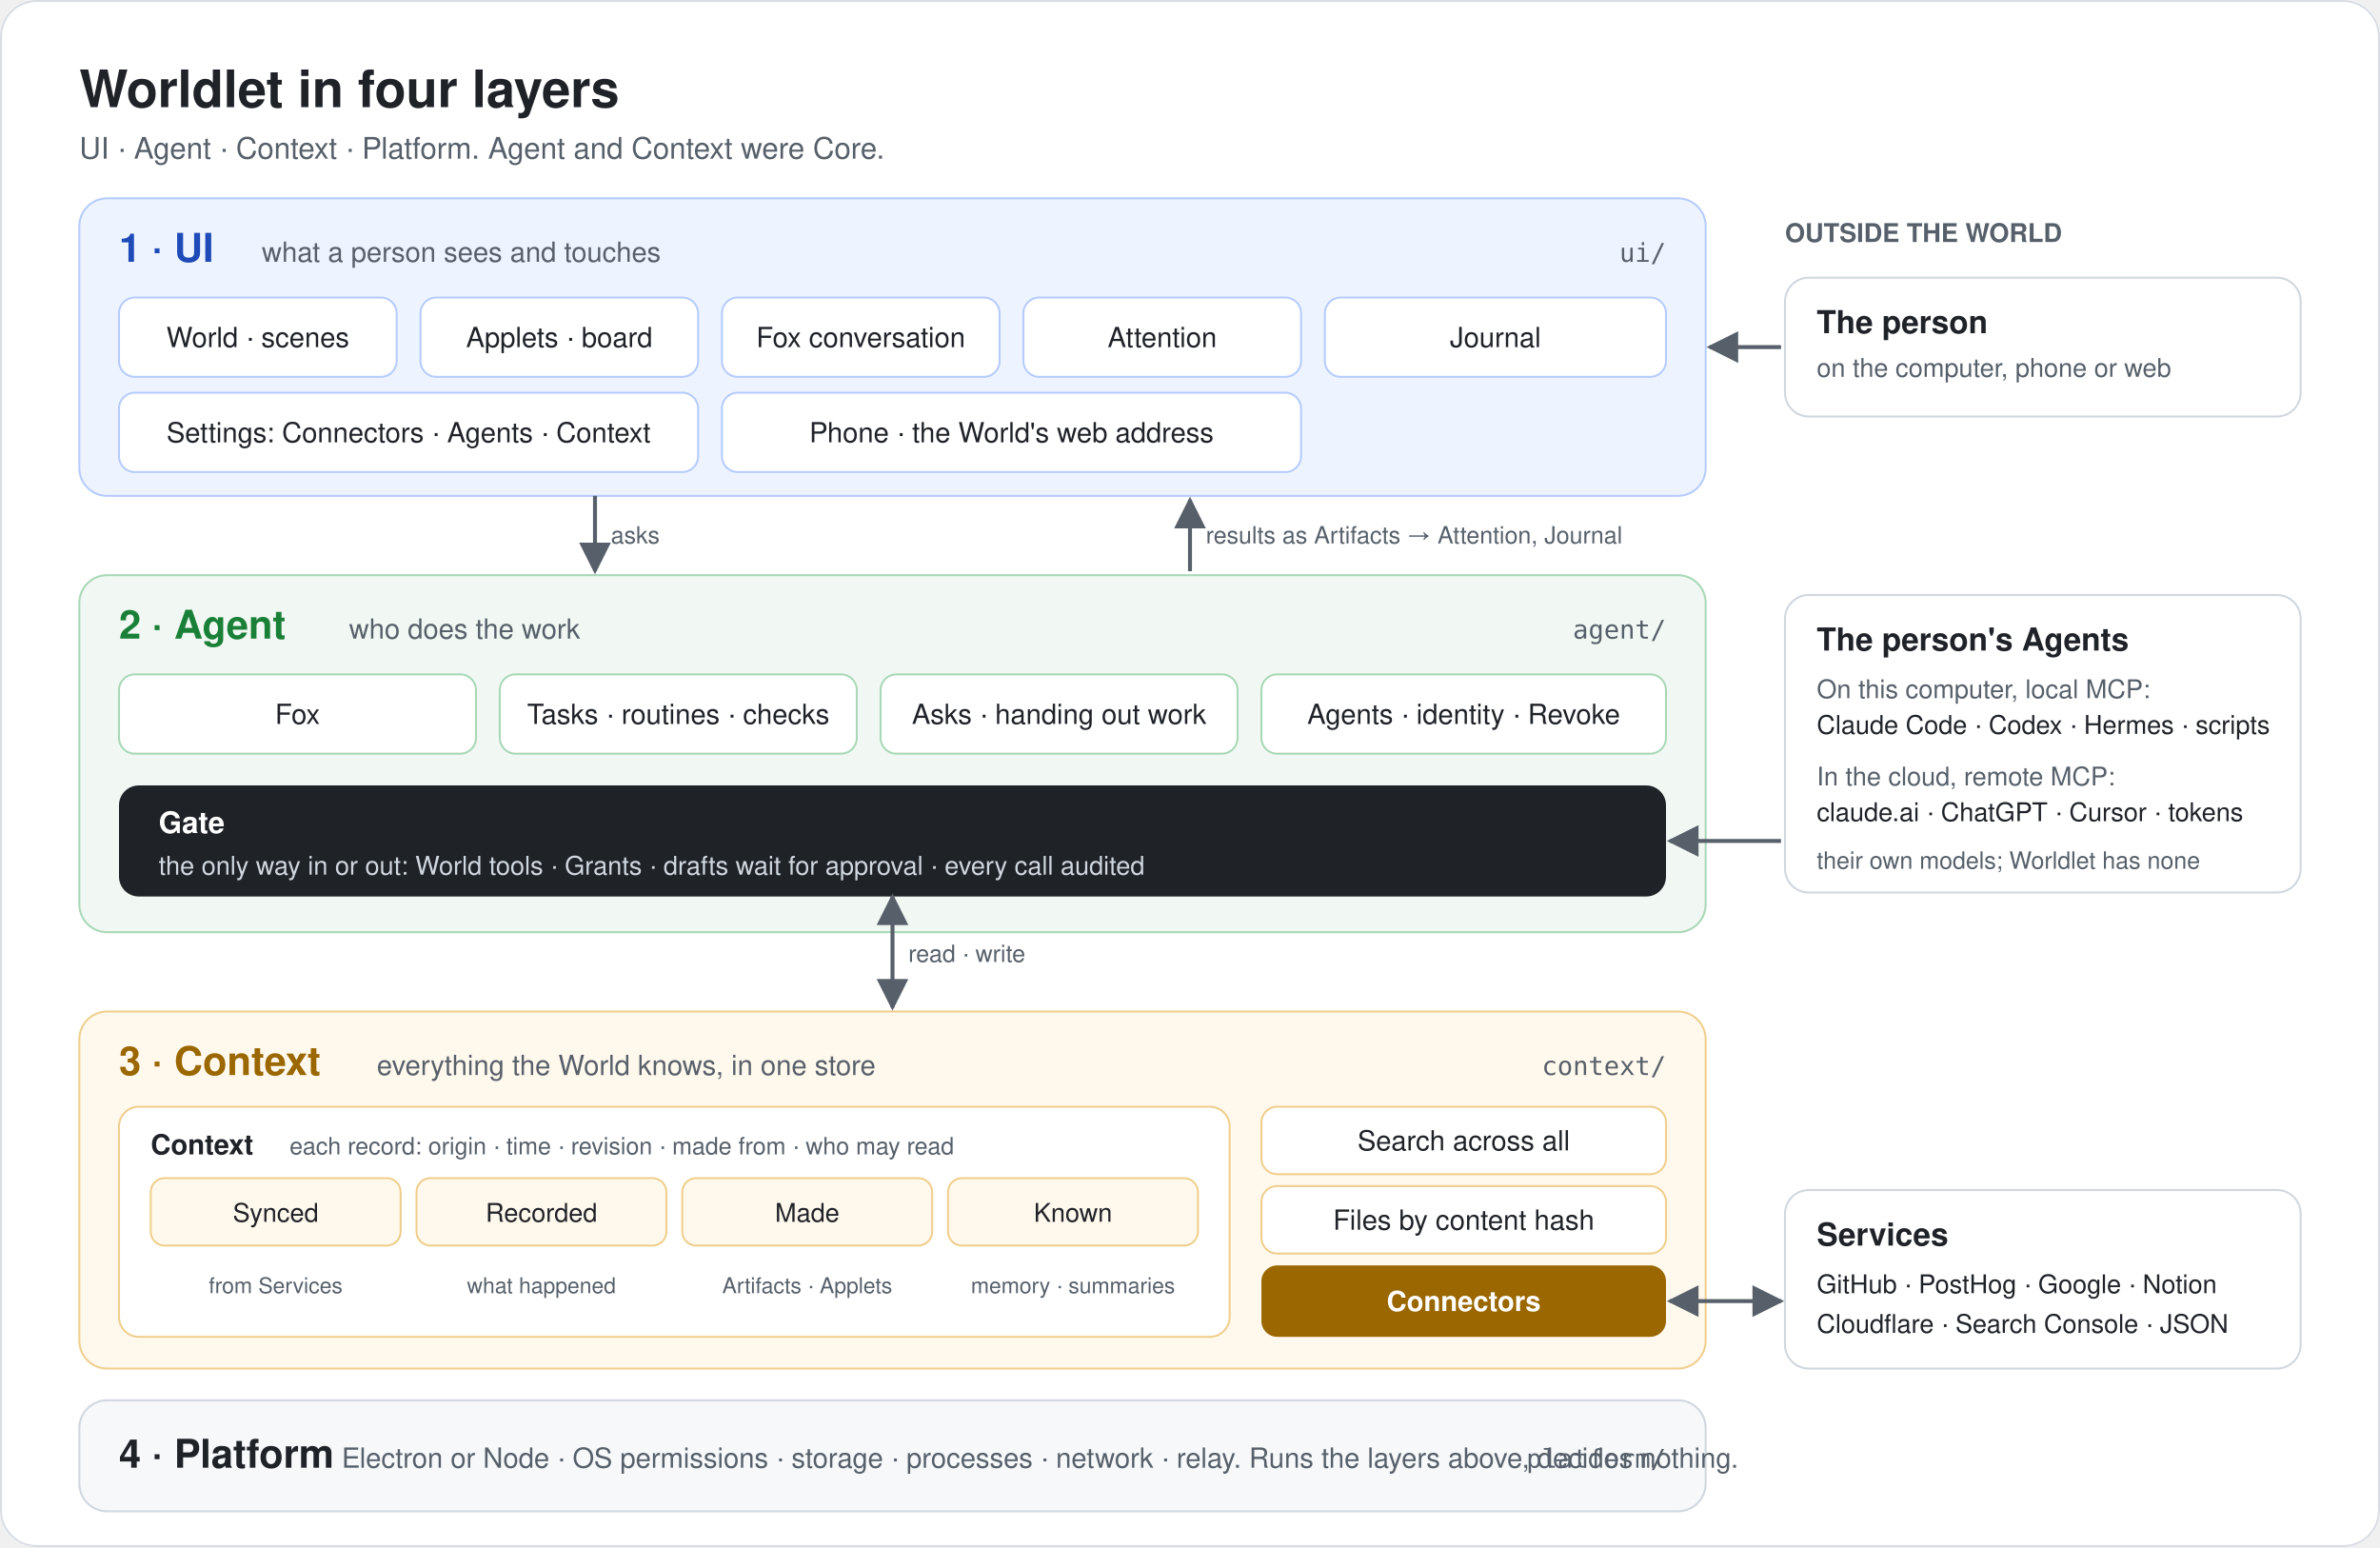
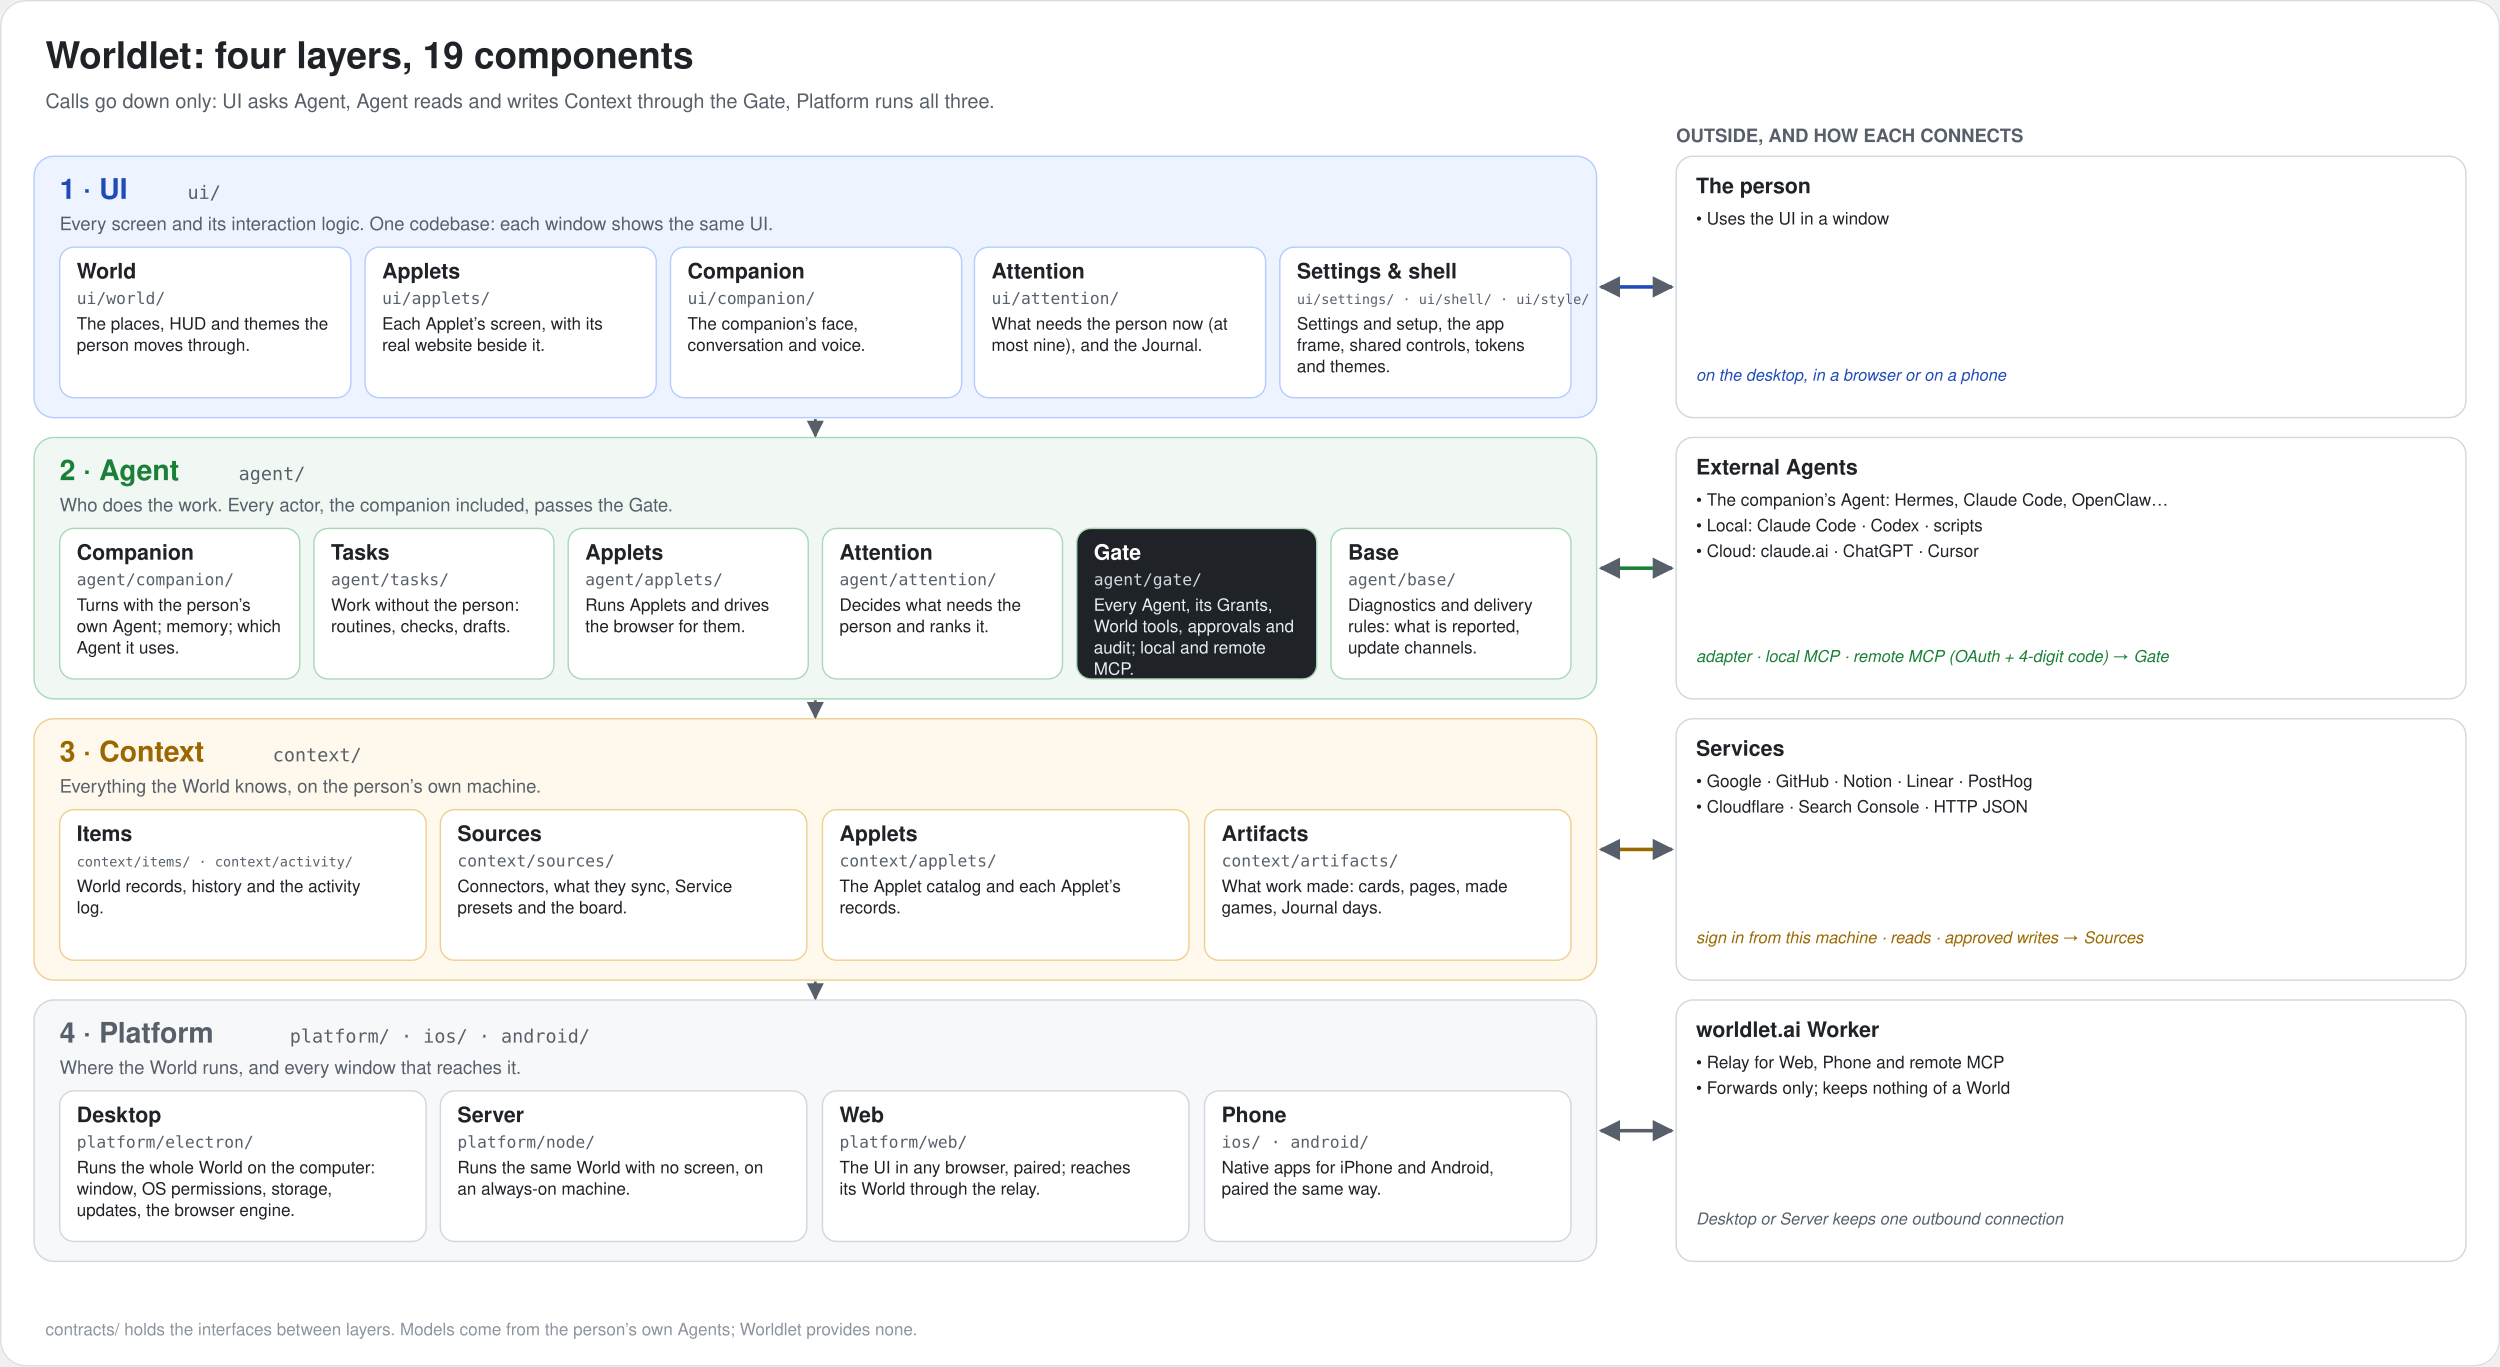
- <svg xmlns="http://www.w3.org/2000/svg" width="1200" height="780" viewBox="0 0 1200 780" font-family="-apple-system, 'Segoe UI', Helvetica, Arial, sans-serif">
+ <svg xmlns="http://www.w3.org/2000/svg" width="1760" height="962" viewBox="0 0 1760 962" font-family="-apple-system, 'Segoe UI', Helvetica, Arial, sans-serif">
  <defs>
-     <marker id="ar" viewBox="0 0 10 10" refX="9" refY="5" markerWidth="8" markerHeight="8" orient="auto-start-reverse">
+     <marker id="ar" viewBox="0 0 10 10" refX="9" refY="5" markerWidth="6" markerHeight="6" orient="auto-start-reverse">
      <path d="M0 0L10 5L0 10z" fill="#57606A" />
    </marker>
  </defs>
-   <rect width="1200" height="780" rx="18" fill="#FFFFFF" />
-   <rect x="0.5" y="0.5" width="1199" height="779" rx="18" fill="none" stroke="#D8DDE4" />
-   <text x="40" y="54" font-size="26" font-weight="700" fill="#1F2328">Worldlet in four layers</text>
-   <text x="40" y="80" font-size="15" fill="#57606A">UI · Agent · Context · Platform. Agent and Context were Core.</text>
-   <rect x="40" y="100" width="820" height="150" rx="14" fill="#EEF4FF" stroke="#B6CCFE" />
-   <text x="60" y="132" font-size="20" font-weight="800" fill="#1F4BB8">1 · UI</text>
-   <text x="132" y="132" font-size="14" fill="#57606A">what a person sees and touches</text>
-   <g font-size="14" fill="#1F2328" text-anchor="middle">
-     <rect x="60" y="150" width="140" height="40" rx="8" fill="#FFFFFF" stroke="#B6CCFE" />
-     <text x="130" y="175">World · scenes</text>
-     <rect x="212" y="150" width="140" height="40" rx="8" fill="#FFFFFF" stroke="#B6CCFE" />
-     <text x="282" y="175">Applets · board</text>
-     <rect x="364" y="150" width="140" height="40" rx="8" fill="#FFFFFF" stroke="#B6CCFE" />
-     <text x="434" y="175">Fox conversation</text>
-     <rect x="516" y="150" width="140" height="40" rx="8" fill="#FFFFFF" stroke="#B6CCFE" />
-     <text x="586" y="175">Attention</text>
-     <rect x="668" y="150" width="172" height="40" rx="8" fill="#FFFFFF" stroke="#B6CCFE" />
-     <text x="754" y="175">Journal</text>
-     <rect x="60" y="198" width="292" height="40" rx="8" fill="#FFFFFF" stroke="#B6CCFE" />
-     <text x="206" y="223">Settings: Connectors · Agents · Context</text>
-     <rect x="364" y="198" width="292" height="40" rx="8" fill="#FFFFFF" stroke="#B6CCFE" />
-     <text x="510" y="223">Phone · the World's web address</text>
-   </g>
-   <text x="840" y="132" font-size="13" font-family="ui-monospace, Menlo, monospace" fill="#57606A" text-anchor="end">ui/</text>
-   <rect x="40" y="290" width="820" height="180" rx="14" fill="#F1F8F3" stroke="#A9D8B8" />
-   <text x="60" y="322" font-size="20" font-weight="800" fill="#1A7F37">2 · Agent</text>
-   <text x="176" y="322" font-size="14" fill="#57606A">who does the work</text>
-   <g font-size="14" fill="#1F2328" text-anchor="middle">
-     <rect x="60" y="340" width="180" height="40" rx="8" fill="#FFFFFF" stroke="#A9D8B8" />
-     <text x="150" y="365">Fox</text>
-     <rect x="252" y="340" width="180" height="40" rx="8" fill="#FFFFFF" stroke="#A9D8B8" />
-     <text x="342" y="365">Tasks · routines · checks</text>
-     <rect x="444" y="340" width="180" height="40" rx="8" fill="#FFFFFF" stroke="#A9D8B8" />
-     <text x="534" y="365">Asks · handing out work</text>
-     <rect x="636" y="340" width="204" height="40" rx="8" fill="#FFFFFF" stroke="#A9D8B8" />
-     <text x="738" y="365">Agents · identity · Revoke</text>
-   </g>
-   <text x="840" y="322" font-size="13" font-family="ui-monospace, Menlo, monospace" fill="#57606A" text-anchor="end">agent/</text>
-   <rect x="60" y="396" width="780" height="56" rx="10" fill="#1F2328" />
-   <text x="80" y="420" font-size="15" font-weight="800" fill="#FFFFFF">Gate</text>
-   <text x="80" y="441" font-size="13" fill="#D0D7DE">the only way in or out: World tools · Grants · drafts wait for approval · every call audited</text>
-   <rect x="40" y="510" width="820" height="180" rx="14" fill="#FFF8EC" stroke="#F0CF8E" />
-   <text x="60" y="542" font-size="20" font-weight="800" fill="#9A6700">3 · Context</text>
-   <text x="190" y="542" font-size="14" fill="#57606A">everything the World knows, in one store</text>
-   <text x="840" y="542" font-size="13" font-family="ui-monospace, Menlo, monospace" fill="#57606A" text-anchor="end">context/</text>
-   <rect x="60" y="558" width="560" height="116" rx="10" fill="#FFFFFF" stroke="#F0CF8E" />
-   <text x="76" y="582" font-size="14" font-weight="700" fill="#1F2328">Context</text>
-   <text x="146" y="582" font-size="12" fill="#57606A">each record: origin · time · revision · made from · who may read</text>
-   <g font-size="13" fill="#1F2328" text-anchor="middle">
-     <rect x="76" y="594" width="126" height="34" rx="7" fill="#FFF8EC" stroke="#F0CF8E" />
-     <text x="139" y="616">Synced</text>
-     <rect x="210" y="594" width="126" height="34" rx="7" fill="#FFF8EC" stroke="#F0CF8E" />
-     <text x="273" y="616">Recorded</text>
-     <rect x="344" y="594" width="126" height="34" rx="7" fill="#FFF8EC" stroke="#F0CF8E" />
-     <text x="407" y="616">Made</text>
-     <rect x="478" y="594" width="126" height="34" rx="7" fill="#FFF8EC" stroke="#F0CF8E" />
-     <text x="541" y="616">Known</text>
-     <text x="139" y="652" font-size="11" fill="#57606A">from Services</text>
-     <text x="273" y="652" font-size="11" fill="#57606A">what happened</text>
-     <text x="407" y="652" font-size="11" fill="#57606A">Artifacts · Applets</text>
-     <text x="541" y="652" font-size="11" fill="#57606A">memory · summaries</text>
-   </g>
-   <g font-size="14" fill="#1F2328" text-anchor="middle">
-     <rect x="636" y="558" width="204" height="34" rx="8" fill="#FFFFFF" stroke="#F0CF8E" />
-     <text x="738" y="580">Search across all</text>
-     <rect x="636" y="598" width="204" height="34" rx="8" fill="#FFFFFF" stroke="#F0CF8E" />
-     <text x="738" y="620">Files by content hash</text>
-     <rect x="636" y="638" width="204" height="36" rx="8" fill="#9A6700" />
-     <text x="738" y="661" fill="#FFFFFF" font-weight="700">Connectors</text>
-   </g>
-   <rect x="40" y="706" width="820" height="56" rx="14" fill="#F6F8FA" stroke="#D0D7DE" />
-   <text x="60" y="740" font-size="14" fill="#57606A">
-     <tspan font-size="20" font-weight="800" fill="#1F2328">4 · Platform</tspan>   Electron or Node · OS permissions · storage · processes · network · relay. Runs the layers above, decides nothing.</text>
-   <text x="840" y="740" font-size="13" font-family="ui-monospace, Menlo, monospace" fill="#57606A" text-anchor="end">platform/</text>
-   <g stroke="#57606A" stroke-width="2" fill="none">
-     <line x1="300" y1="250" x2="300" y2="288" marker-end="url(#ar)" />
-     <line x1="600" y1="288" x2="600" y2="252" marker-end="url(#ar)" />
-     <line x1="450" y1="452" x2="450" y2="508" marker-start="url(#ar)" marker-end="url(#ar)" />
-   </g>
-   <g font-size="12" fill="#57606A">
-     <text x="308" y="274">asks</text>
-     <text x="608" y="274">results as Artifacts → Attention, Journal</text>
-     <text x="458" y="485">read · write</text>
-   </g>
-   <text x="900" y="122" font-size="13" font-weight="700" fill="#57606A">OUTSIDE THE WORLD</text>
-   <rect x="900" y="140" width="260" height="70" rx="12" fill="#FFFFFF" stroke="#D0D7DE" />
-   <text x="916" y="168" font-size="16" font-weight="700" fill="#1F2328">The person</text>
-   <text x="916" y="190" font-size="13" fill="#57606A">on the computer, phone or web</text>
-   <line x1="898" y1="175" x2="862" y2="175" stroke="#57606A" stroke-width="2" marker-end="url(#ar)" />
-   <rect x="900" y="300" width="260" height="150" rx="12" fill="#FFFFFF" stroke="#D0D7DE" />
-   <text x="916" y="328" font-size="16" font-weight="700" fill="#1F2328">The person's Agents</text>
-   <text x="916" y="352" font-size="13" fill="#57606A">On this computer, local MCP:</text>
-   <text x="916" y="370" font-size="13" fill="#1F2328">Claude Code · Codex · Hermes · scripts</text>
-   <text x="916" y="396" font-size="13" fill="#57606A">In the cloud, remote MCP:</text>
-   <text x="916" y="414" font-size="13" fill="#1F2328">claude.ai · ChatGPT · Cursor · tokens</text>
-   <text x="916" y="438" font-size="12" fill="#57606A">their own models; Worldlet has none</text>
-   <line x1="898" y1="424" x2="842" y2="424" stroke="#57606A" stroke-width="2" marker-end="url(#ar)" />
-   <rect x="900" y="600" width="260" height="90" rx="12" fill="#FFFFFF" stroke="#D0D7DE" />
-   <text x="916" y="628" font-size="16" font-weight="700" fill="#1F2328">Services</text>
-   <text x="916" y="652" font-size="13" fill="#1F2328">GitHub · PostHog · Google · Notion</text>
-   <text x="916" y="672" font-size="13" fill="#1F2328">Cloudflare · Search Console · JSON</text>
-   <line x1="898" y1="656" x2="842" y2="656" stroke="#57606A" stroke-width="2" marker-start="url(#ar)" marker-end="url(#ar)" />
+   <rect width="1760" height="962" rx="18" fill="#FFFFFF" />
+   <rect x="0.5" y="0.5" width="1759" height="961" rx="18" fill="none" stroke="#D8DDE4" />
+   <text x="32" y="48" font-size="26" font-weight="700" fill="#1F2328">Worldlet: four layers, 19 components</text>
+   <text x="32" y="76" font-size="14" fill="#57606A">Calls go down only: UI asks Agent, Agent reads and writes Context through the Gate, Platform runs all three.</text>
+   <rect x="24" y="110" width="1100" height="184" rx="14" fill="#EEF4FF" stroke="#B6CCFE" />
+   <text x="42" y="140" font-size="20" font-weight="800" fill="#1F4BB8">1 · UI</text>
+   <text x="132" y="140" font-size="13" font-family="ui-monospace, Menlo, monospace" fill="#57606A">ui/</text>
+   <text x="42" y="162" font-size="13" fill="#57606A">Every screen and its interaction logic. One codebase: each window shows the same UI.</text>
+   <rect x="42" y="174" width="205" height="106" rx="10" fill="#FFFFFF" stroke="#B6CCFE" />
+   <text x="54" y="196" font-size="15" font-weight="700" fill="#1F2328">World</text>
+   <text x="54" y="214" font-size="11.5" font-family="ui-monospace, Menlo, monospace" fill="#57606A">ui/world/</text>
+   <text x="54" y="232" font-size="12" fill="#1F2328">The places, HUD and themes the</text>
+   <text x="54" y="247" font-size="12" fill="#1F2328">person moves through.</text>
+   <rect x="257" y="174" width="205" height="106" rx="10" fill="#FFFFFF" stroke="#B6CCFE" />
+   <text x="269" y="196" font-size="15" font-weight="700" fill="#1F2328">Applets</text>
+   <text x="269" y="214" font-size="11.5" font-family="ui-monospace, Menlo, monospace" fill="#57606A">ui/applets/</text>
+   <text x="269" y="232" font-size="12" fill="#1F2328">Each Applet’s screen, with its</text>
+   <text x="269" y="247" font-size="12" fill="#1F2328">real website beside it.</text>
+   <rect x="472" y="174" width="205" height="106" rx="10" fill="#FFFFFF" stroke="#B6CCFE" />
+   <text x="484" y="196" font-size="15" font-weight="700" fill="#1F2328">Companion</text>
+   <text x="484" y="214" font-size="11.5" font-family="ui-monospace, Menlo, monospace" fill="#57606A">ui/companion/</text>
+   <text x="484" y="232" font-size="12" fill="#1F2328">The companion’s face,</text>
+   <text x="484" y="247" font-size="12" fill="#1F2328">conversation and voice.</text>
+   <rect x="686" y="174" width="205" height="106" rx="10" fill="#FFFFFF" stroke="#B6CCFE" />
+   <text x="698" y="196" font-size="15" font-weight="700" fill="#1F2328">Attention</text>
+   <text x="698" y="214" font-size="11.5" font-family="ui-monospace, Menlo, monospace" fill="#57606A">ui/attention/</text>
+   <text x="698" y="232" font-size="12" fill="#1F2328">What needs the person now (at</text>
+   <text x="698" y="247" font-size="12" fill="#1F2328">most nine), and the Journal.</text>
+   <rect x="901" y="174" width="205" height="106" rx="10" fill="#FFFFFF" stroke="#B6CCFE" />
+   <text x="913" y="196" font-size="15" font-weight="700" fill="#1F2328">Settings &amp; shell</text>
+   <text x="913" y="214" font-size="9.5" font-family="ui-monospace, Menlo, monospace" fill="#57606A">ui/settings/ · ui/shell/ · ui/style/</text>
+   <text x="913" y="232" font-size="12" fill="#1F2328">Settings and setup, the app</text>
+   <text x="913" y="247" font-size="12" fill="#1F2328">frame, shared controls, tokens</text>
+   <text x="913" y="262" font-size="12" fill="#1F2328">and themes.</text>
+   <rect x="24" y="308" width="1100" height="184" rx="14" fill="#F1F8F3" stroke="#A9D8B8" />
+   <text x="42" y="338" font-size="20" font-weight="800" fill="#1A7F37">2 · Agent</text>
+   <text x="168" y="338" font-size="13" font-family="ui-monospace, Menlo, monospace" fill="#57606A">agent/</text>
+   <text x="42" y="360" font-size="13" fill="#57606A">Who does the work. Every actor, the companion included, passes the Gate.</text>
+   <rect x="42" y="372" width="169" height="106" rx="10" fill="#FFFFFF" stroke="#A9D8B8" />
+   <text x="54" y="394" font-size="15" font-weight="700" fill="#1F2328">Companion</text>
+   <text x="54" y="412" font-size="11.5" font-family="ui-monospace, Menlo, monospace" fill="#57606A">agent/companion/</text>
+   <text x="54" y="430" font-size="12" fill="#1F2328">Turns with the person’s</text>
+   <text x="54" y="445" font-size="12" fill="#1F2328">own Agent; memory; which</text>
+   <text x="54" y="460" font-size="12" fill="#1F2328">Agent it uses.</text>
+   <rect x="221" y="372" width="169" height="106" rx="10" fill="#FFFFFF" stroke="#A9D8B8" />
+   <text x="233" y="394" font-size="15" font-weight="700" fill="#1F2328">Tasks</text>
+   <text x="233" y="412" font-size="11.5" font-family="ui-monospace, Menlo, monospace" fill="#57606A">agent/tasks/</text>
+   <text x="233" y="430" font-size="12" fill="#1F2328">Work without the person:</text>
+   <text x="233" y="445" font-size="12" fill="#1F2328">routines, checks, drafts.</text>
+   <rect x="400" y="372" width="169" height="106" rx="10" fill="#FFFFFF" stroke="#A9D8B8" />
+   <text x="412" y="394" font-size="15" font-weight="700" fill="#1F2328">Applets</text>
+   <text x="412" y="412" font-size="11.5" font-family="ui-monospace, Menlo, monospace" fill="#57606A">agent/applets/</text>
+   <text x="412" y="430" font-size="12" fill="#1F2328">Runs Applets and drives</text>
+   <text x="412" y="445" font-size="12" fill="#1F2328">the browser for them.</text>
+   <rect x="579" y="372" width="169" height="106" rx="10" fill="#FFFFFF" stroke="#A9D8B8" />
+   <text x="591" y="394" font-size="15" font-weight="700" fill="#1F2328">Attention</text>
+   <text x="591" y="412" font-size="11.5" font-family="ui-monospace, Menlo, monospace" fill="#57606A">agent/attention/</text>
+   <text x="591" y="430" font-size="12" fill="#1F2328">Decides what needs the</text>
+   <text x="591" y="445" font-size="12" fill="#1F2328">person and ranks it.</text>
+   <rect x="758" y="372" width="169" height="106" rx="10" fill="#1F2328" stroke="#A9D8B8" />
+   <text x="770" y="394" font-size="15" font-weight="700" fill="#FFFFFF">Gate</text>
+   <text x="770" y="412" font-size="11.5" font-family="ui-monospace, Menlo, monospace" fill="#D0D7DE">agent/gate/</text>
+   <text x="770" y="430" font-size="12" fill="#E6EDF3">Every Agent, its Grants,</text>
+   <text x="770" y="445" font-size="12" fill="#E6EDF3">World tools, approvals and</text>
+   <text x="770" y="460" font-size="12" fill="#E6EDF3">audit; local and remote</text>
+   <text x="770" y="475" font-size="12" fill="#E6EDF3">MCP.</text>
+   <rect x="937" y="372" width="169" height="106" rx="10" fill="#FFFFFF" stroke="#A9D8B8" />
+   <text x="949" y="394" font-size="15" font-weight="700" fill="#1F2328">Base</text>
+   <text x="949" y="412" font-size="11.5" font-family="ui-monospace, Menlo, monospace" fill="#57606A">agent/base/</text>
+   <text x="949" y="430" font-size="12" fill="#1F2328">Diagnostics and delivery</text>
+   <text x="949" y="445" font-size="12" fill="#1F2328">rules: what is reported,</text>
+   <text x="949" y="460" font-size="12" fill="#1F2328">update channels.</text>
+   <rect x="24" y="506" width="1100" height="184" rx="14" fill="#FFF8EC" stroke="#F0CF8E" />
+   <text x="42" y="536" font-size="20" font-weight="800" fill="#9A6700">3 · Context</text>
+   <text x="192" y="536" font-size="13" font-family="ui-monospace, Menlo, monospace" fill="#57606A">context/</text>
+   <text x="42" y="558" font-size="13" fill="#57606A">Everything the World knows, on the person’s own machine.</text>
+   <rect x="42" y="570" width="258" height="106" rx="10" fill="#FFFFFF" stroke="#F0CF8E" />
+   <text x="54" y="592" font-size="15" font-weight="700" fill="#1F2328">Items</text>
+   <text x="54" y="610" font-size="9.5" font-family="ui-monospace, Menlo, monospace" fill="#57606A">context/items/ · context/activity/</text>
+   <text x="54" y="628" font-size="12" fill="#1F2328">World records, history and the activity</text>
+   <text x="54" y="643" font-size="12" fill="#1F2328">log.</text>
+   <rect x="310" y="570" width="258" height="106" rx="10" fill="#FFFFFF" stroke="#F0CF8E" />
+   <text x="322" y="592" font-size="15" font-weight="700" fill="#1F2328">Sources</text>
+   <text x="322" y="610" font-size="11.5" font-family="ui-monospace, Menlo, monospace" fill="#57606A">context/sources/</text>
+   <text x="322" y="628" font-size="12" fill="#1F2328">Connectors, what they sync, Service</text>
+   <text x="322" y="643" font-size="12" fill="#1F2328">presets and the board.</text>
+   <rect x="579" y="570" width="258" height="106" rx="10" fill="#FFFFFF" stroke="#F0CF8E" />
+   <text x="591" y="592" font-size="15" font-weight="700" fill="#1F2328">Applets</text>
+   <text x="591" y="610" font-size="11.5" font-family="ui-monospace, Menlo, monospace" fill="#57606A">context/applets/</text>
+   <text x="591" y="628" font-size="12" fill="#1F2328">The Applet catalog and each Applet’s</text>
+   <text x="591" y="643" font-size="12" fill="#1F2328">records.</text>
+   <rect x="848" y="570" width="258" height="106" rx="10" fill="#FFFFFF" stroke="#F0CF8E" />
+   <text x="860" y="592" font-size="15" font-weight="700" fill="#1F2328">Artifacts</text>
+   <text x="860" y="610" font-size="11.5" font-family="ui-monospace, Menlo, monospace" fill="#57606A">context/artifacts/</text>
+   <text x="860" y="628" font-size="12" fill="#1F2328">What work made: cards, pages, made</text>
+   <text x="860" y="643" font-size="12" fill="#1F2328">games, Journal days.</text>
+   <rect x="24" y="704" width="1100" height="184" rx="14" fill="#F6F8FA" stroke="#D0D7DE" />
+   <text x="42" y="734" font-size="20" font-weight="800" fill="#57606A">4 · Platform</text>
+   <text x="204" y="734" font-size="13" font-family="ui-monospace, Menlo, monospace" fill="#57606A">platform/ · ios/ · android/</text>
+   <text x="42" y="756" font-size="13" fill="#57606A">Where the World runs, and every window that reaches it.</text>
+   <rect x="42" y="768" width="258" height="106" rx="10" fill="#FFFFFF" stroke="#D0D7DE" />
+   <text x="54" y="790" font-size="15" font-weight="700" fill="#1F2328">Desktop</text>
+   <text x="54" y="808" font-size="11.5" font-family="ui-monospace, Menlo, monospace" fill="#57606A">platform/electron/</text>
+   <text x="54" y="826" font-size="12" fill="#1F2328">Runs the whole World on the computer:</text>
+   <text x="54" y="841" font-size="12" fill="#1F2328">window, OS permissions, storage,</text>
+   <text x="54" y="856" font-size="12" fill="#1F2328">updates, the browser engine.</text>
+   <rect x="310" y="768" width="258" height="106" rx="10" fill="#FFFFFF" stroke="#D0D7DE" />
+   <text x="322" y="790" font-size="15" font-weight="700" fill="#1F2328">Server</text>
+   <text x="322" y="808" font-size="11.5" font-family="ui-monospace, Menlo, monospace" fill="#57606A">platform/node/</text>
+   <text x="322" y="826" font-size="12" fill="#1F2328">Runs the same World with no screen, on</text>
+   <text x="322" y="841" font-size="12" fill="#1F2328">an always-on machine.</text>
+   <rect x="579" y="768" width="258" height="106" rx="10" fill="#FFFFFF" stroke="#D0D7DE" />
+   <text x="591" y="790" font-size="15" font-weight="700" fill="#1F2328">Web</text>
+   <text x="591" y="808" font-size="11.5" font-family="ui-monospace, Menlo, monospace" fill="#57606A">platform/web/</text>
+   <text x="591" y="826" font-size="12" fill="#1F2328">The UI in any browser, paired; reaches</text>
+   <text x="591" y="841" font-size="12" fill="#1F2328">its World through the relay.</text>
+   <rect x="848" y="768" width="258" height="106" rx="10" fill="#FFFFFF" stroke="#D0D7DE" />
+   <text x="860" y="790" font-size="15" font-weight="700" fill="#1F2328">Phone</text>
+   <text x="860" y="808" font-size="11.5" font-family="ui-monospace, Menlo, monospace" fill="#57606A">ios/ · android/</text>
+   <text x="860" y="826" font-size="12" fill="#1F2328">Native apps for iPhone and Android,</text>
+   <text x="860" y="841" font-size="12" fill="#1F2328">paired the same way.</text>
+   <line x1="574.0" y1="295" x2="574.0" y2="307" stroke="#57606A" stroke-width="2" marker-end="url(#ar)" />
+   <line x1="574.0" y1="493" x2="574.0" y2="505" stroke="#57606A" stroke-width="2" marker-end="url(#ar)" />
+   <line x1="574.0" y1="691" x2="574.0" y2="703" stroke="#57606A" stroke-width="2" marker-end="url(#ar)" />
+   <text x="1180" y="100" font-size="13" font-weight="700" fill="#57606A">OUTSIDE, AND HOW EACH CONNECTS</text>
+   <rect x="1180" y="110" width="556" height="184" rx="12" fill="#FFFFFF" stroke="#D0D7DE" />
+   <text x="1194" y="136" font-size="15" font-weight="700" fill="#1F2328">The person</text>
+   <text x="1194" y="158" font-size="12" fill="#1F2328">• Uses the UI in a window</text>
+   <text x="1194" y="268" font-size="11.5" font-style="italic" fill="#1F4BB8">on the desktop, in a browser or on a phone</text>
+   <line x1="1177" y1="202.0" x2="1127" y2="202.0" stroke="#1F4BB8" stroke-width="2.5" marker-start="url(#ar)" marker-end="url(#ar)" />
+   <rect x="1180" y="308" width="556" height="184" rx="12" fill="#FFFFFF" stroke="#D0D7DE" />
+   <text x="1194" y="334" font-size="15" font-weight="700" fill="#1F2328">External Agents</text>
+   <text x="1194" y="356" font-size="12" fill="#1F2328">• The companion’s Agent: Hermes, Claude Code, OpenClaw…</text>
+   <text x="1194" y="374" font-size="12" fill="#1F2328">• Local: Claude Code · Codex · scripts</text>
+   <text x="1194" y="392" font-size="12" fill="#1F2328">• Cloud: claude.ai · ChatGPT · Cursor</text>
+   <text x="1194" y="466" font-size="11.5" font-style="italic" fill="#1A7F37">adapter · local MCP · remote MCP (OAuth + 4-digit code) → Gate</text>
+   <line x1="1177" y1="400.0" x2="1127" y2="400.0" stroke="#1A7F37" stroke-width="2.5" marker-start="url(#ar)" marker-end="url(#ar)" />
+   <rect x="1180" y="506" width="556" height="184" rx="12" fill="#FFFFFF" stroke="#D0D7DE" />
+   <text x="1194" y="532" font-size="15" font-weight="700" fill="#1F2328">Services</text>
+   <text x="1194" y="554" font-size="12" fill="#1F2328">• Google · GitHub · Notion · Linear · PostHog</text>
+   <text x="1194" y="572" font-size="12" fill="#1F2328">• Cloudflare · Search Console · HTTP JSON</text>
+   <text x="1194" y="664" font-size="11.5" font-style="italic" fill="#9A6700">sign in from this machine · reads · approved writes → Sources</text>
+   <line x1="1177" y1="598.0" x2="1127" y2="598.0" stroke="#9A6700" stroke-width="2.5" marker-start="url(#ar)" marker-end="url(#ar)" />
+   <rect x="1180" y="704" width="556" height="184" rx="12" fill="#FFFFFF" stroke="#D0D7DE" />
+   <text x="1194" y="730" font-size="15" font-weight="700" fill="#1F2328">worldlet.ai Worker</text>
+   <text x="1194" y="752" font-size="12" fill="#1F2328">• Relay for Web, Phone and remote MCP</text>
+   <text x="1194" y="770" font-size="12" fill="#1F2328">• Forwards only; keeps nothing of a World</text>
+   <text x="1194" y="862" font-size="11.5" font-style="italic" fill="#57606A">Desktop or Server keeps one outbound connection</text>
+   <line x1="1177" y1="796.0" x2="1127" y2="796.0" stroke="#57606A" stroke-width="2.5" marker-start="url(#ar)" marker-end="url(#ar)" />
+   <text x="32" y="940" font-size="12" fill="#8C959F">contracts/ holds the interfaces between layers. Models come from the person’s own Agents; Worldlet provides none.</text>
</svg>
